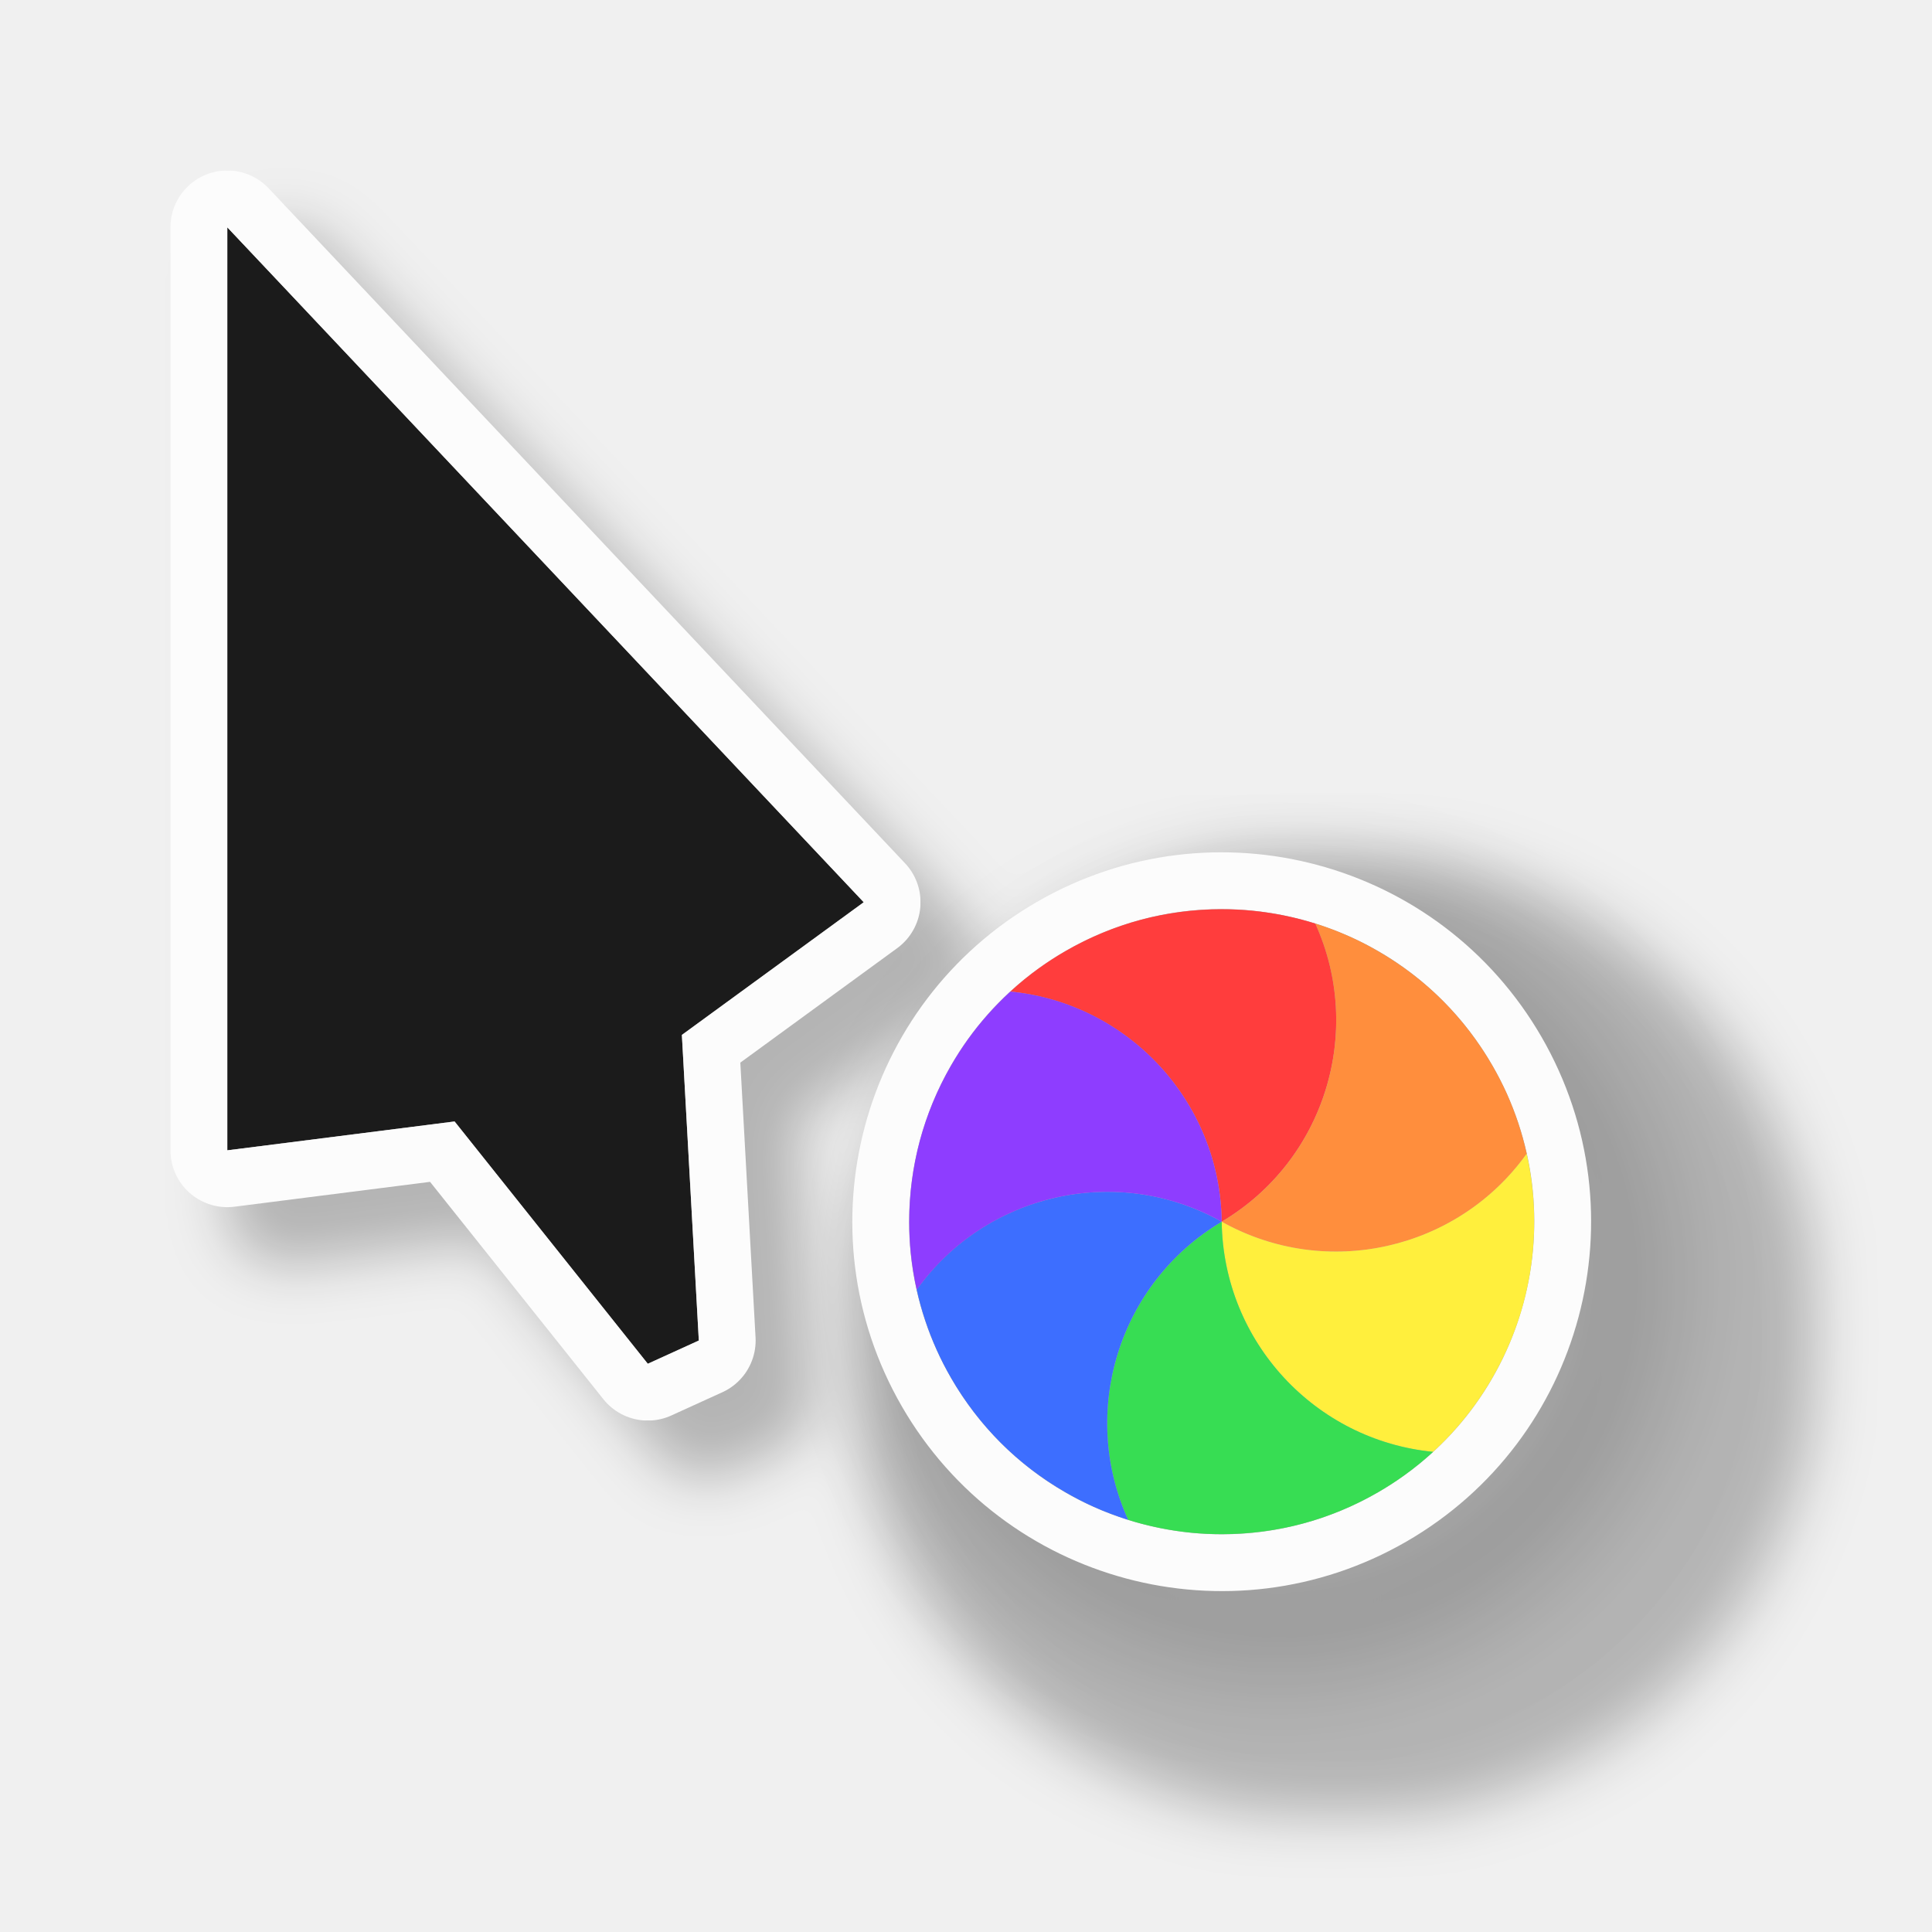
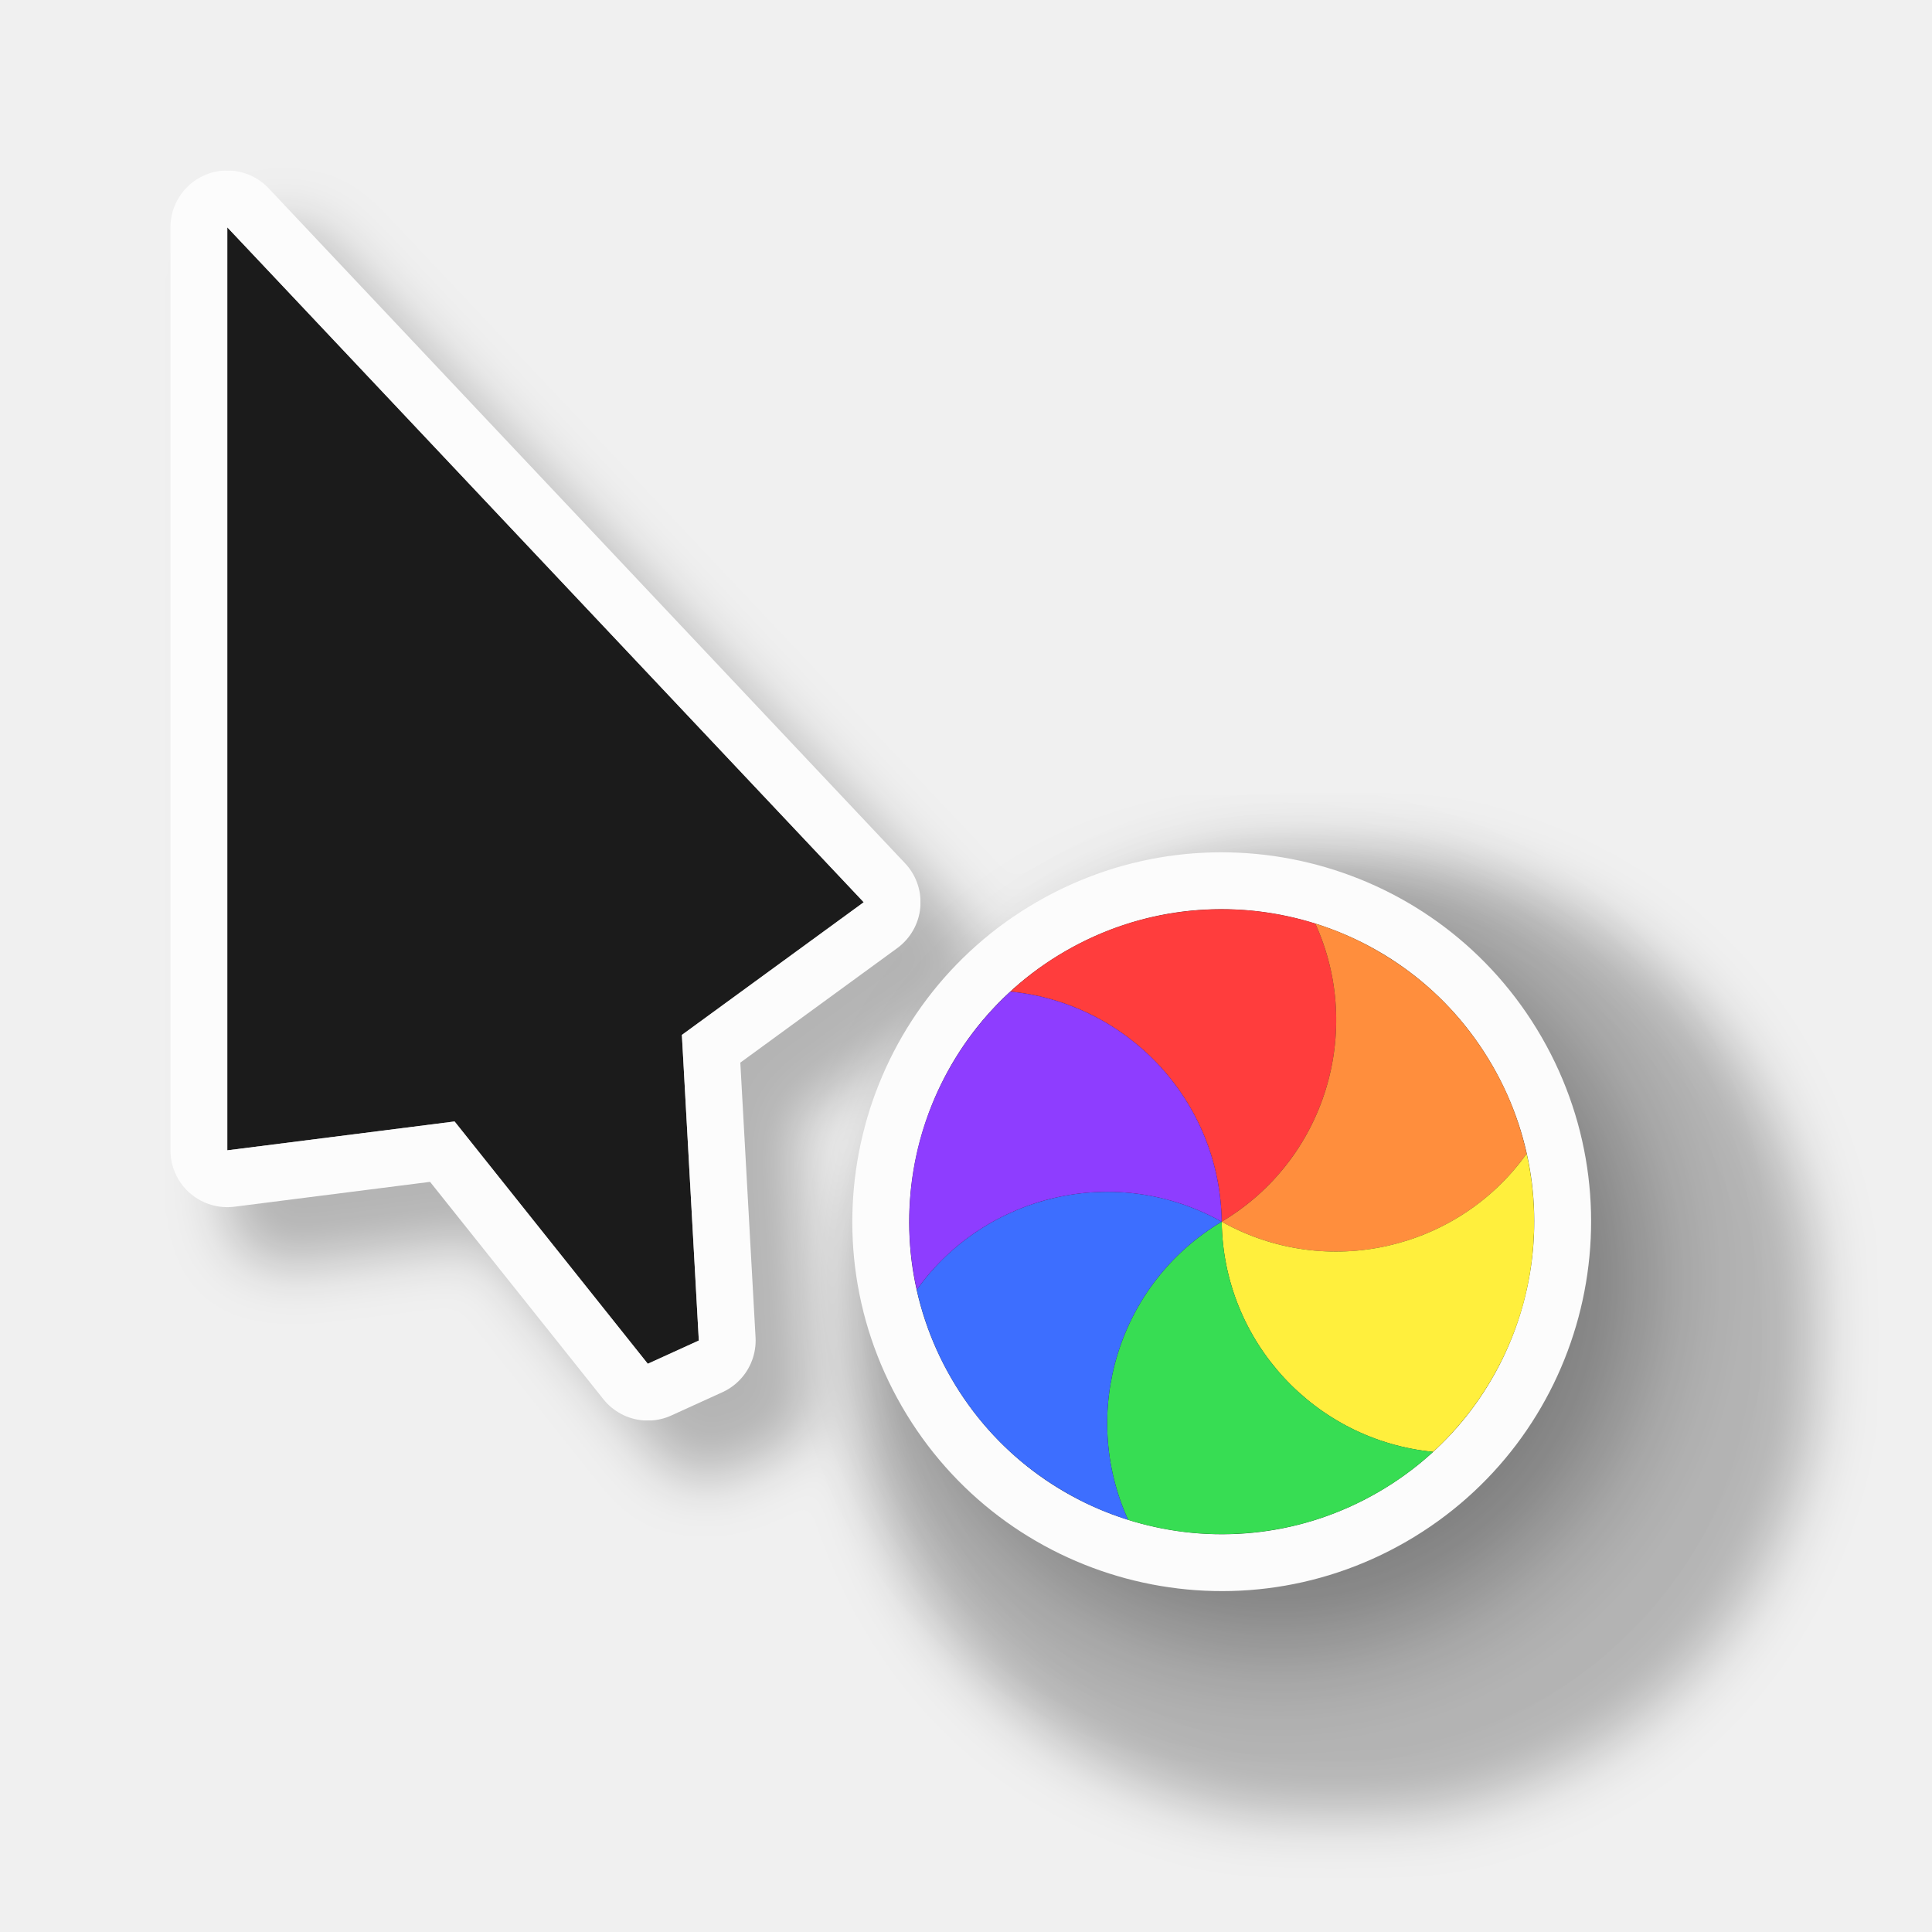
<svg xmlns="http://www.w3.org/2000/svg" width="34" height="34" viewBox="0 0 34 34" fill="none">
  <g filter="url(#filter0_d_173_2096)">
    <mask id="path-1-outside-1_173_2096" maskUnits="userSpaceOnUse" x="2.2" y="3" width="14" height="22" fill="black">
      <rect fill="white" x="2.2" y="3" width="14" height="22" />
      <path d="M15.2 15.878L4 4L4 20.244L8 19.736L11.4 24L12.298 23.591L12 18.213L15.2 15.878Z" />
    </mask>
    <path d="M15.2 15.878L4 4L4 20.244L8 19.736L11.4 24L12.298 23.591L12 18.213L15.2 15.878Z" fill="#1B1B1B" />
    <path d="M15.2 15.878L4 4L4 20.244L8 19.736L11.4 24L12.298 23.591L12 18.213L15.2 15.878Z" stroke="#FCFCFC" stroke-width="2" stroke-linejoin="round" mask="url(#path-1-outside-1_173_2096)" />
    <g filter="url(#filter1_d_173_2096)">
+       <circle cx="21.5" cy="21.5" r="5.5" transform="rotate(-30 21.5 21.5)" fill="#1B1B1B" />
      <circle cx="21.5" cy="21.5" r="6" transform="rotate(-30 21.5 21.5)" stroke="#FCFCFC" stroke-linejoin="round" />
    </g>
    <path d="M17.78 17.45C17.941 17.302 18.11 17.164 18.288 17.036C18.436 16.93 18.59 16.83 18.75 16.738C19.177 16.491 19.622 16.309 20.076 16.187C20.53 16.066 21.008 16.001 21.5 16.001C21.685 16.001 21.869 16.01 22.049 16.028C22.422 16.066 22.79 16.141 23.147 16.253C24.008 18.147 23.319 20.418 21.5 21.5C21.472 19.384 19.85 17.652 17.78 17.45Z" fill="#FF3D3D" />
    <path d="M23.147 16.253C23.356 16.319 23.561 16.396 23.76 16.486C23.926 16.561 24.089 16.645 24.249 16.738C24.676 16.984 25.057 17.278 25.389 17.61C25.721 17.943 26.016 18.324 26.262 18.75C26.355 18.911 26.439 19.074 26.514 19.239C26.667 19.581 26.786 19.938 26.867 20.303C25.658 21.996 23.347 22.534 21.5 21.5C23.319 20.418 24.008 18.147 23.147 16.253Z" fill="#FF8E3D" />
    <path d="M26.867 20.303C26.915 20.516 26.95 20.733 26.972 20.951C26.99 21.131 26.999 21.314 26.999 21.5C26.999 21.992 26.934 22.469 26.813 22.924C26.691 23.377 26.509 23.823 26.262 24.25C26.17 24.41 26.07 24.564 25.964 24.712C25.745 25.016 25.496 25.297 25.22 25.55C23.15 25.349 21.528 23.616 21.5 21.5C23.347 22.534 25.658 21.995 26.867 20.303Z" fill="#FFEF3D" />
    <path d="M25.221 25.55C25.059 25.698 24.89 25.836 24.712 25.964C24.564 26.07 24.41 26.17 24.25 26.262C23.823 26.509 23.378 26.691 22.924 26.813C22.47 26.934 21.992 26.999 21.5 26.999C21.315 26.999 21.132 26.99 20.951 26.972C20.578 26.934 20.21 26.859 19.853 26.747C18.992 24.853 19.681 22.582 21.5 21.5C21.528 23.616 23.15 25.348 25.221 25.55Z" fill="#37DD53" />
    <path d="M19.853 26.747C19.645 26.681 19.44 26.604 19.24 26.514C19.074 26.439 18.911 26.355 18.751 26.262C18.324 26.016 17.943 25.722 17.611 25.39C17.279 25.057 16.984 24.676 16.738 24.25C16.645 24.089 16.561 23.926 16.487 23.761C16.333 23.419 16.214 23.062 16.133 22.697C17.342 21.004 19.654 20.466 21.5 21.5C19.681 22.582 18.992 24.853 19.853 26.747Z" fill="#3D6EFF" />
    <path d="M16.133 22.697C16.085 22.484 16.05 22.267 16.028 22.049C16.01 21.869 16.001 21.686 16.001 21.5C16.001 21.008 16.066 20.531 16.187 20.076C16.309 19.623 16.491 19.177 16.738 18.75C16.83 18.59 16.93 18.436 17.036 18.288C17.255 17.984 17.505 17.703 17.78 17.45C19.85 17.651 21.473 19.384 21.5 21.5C19.653 20.466 17.342 21.005 16.133 22.697Z" fill="#8E3DFF" />
  </g>
  <defs>
    <filter id="filter0_d_173_2096" x="0" y="0" width="34" height="34" filterUnits="userSpaceOnUse" color-interpolation-filters="sRGB">
      <feFlood flood-opacity="0" result="BackgroundImageFix" />
      <feColorMatrix in="SourceAlpha" type="matrix" values="0 0 0 0 0 0 0 0 0 0 0 0 0 0 0 0 0 0 127 0" result="hardAlpha" />
      <feOffset dx="1" dy="1" />
      <feGaussianBlur stdDeviation="0.5" />
      <feColorMatrix type="matrix" values="0 0 0 0 0 0 0 0 0 0 0 0 0 0 0 0 0 0 0.25 0" />
      <feBlend mode="normal" in2="BackgroundImageFix" result="effect1_dropShadow_173_2096" />
      <feBlend mode="normal" in="SourceGraphic" in2="effect1_dropShadow_173_2096" result="shape" />
    </filter>
    <filter id="filter1_d_173_2096" x="13.999" y="13.999" width="17.002" height="17.002" filterUnits="userSpaceOnUse" color-interpolation-filters="sRGB">
      <feFlood flood-opacity="0" result="BackgroundImageFix" />
      <feColorMatrix in="SourceAlpha" type="matrix" values="0 0 0 0 0 0 0 0 0 0 0 0 0 0 0 0 0 0 127 0" result="hardAlpha" />
      <feOffset dx="1" dy="1" />
      <feGaussianBlur stdDeviation="1" />
      <feColorMatrix type="matrix" values="0 0 0 0 0 0 0 0 0 0 0 0 0 0 0 0 0 0 0.3 0" />
      <feBlend mode="normal" in2="BackgroundImageFix" result="effect1_dropShadow_173_2096" />
      <feBlend mode="normal" in="SourceGraphic" in2="effect1_dropShadow_173_2096" result="shape" />
    </filter>
  </defs>
</svg>
